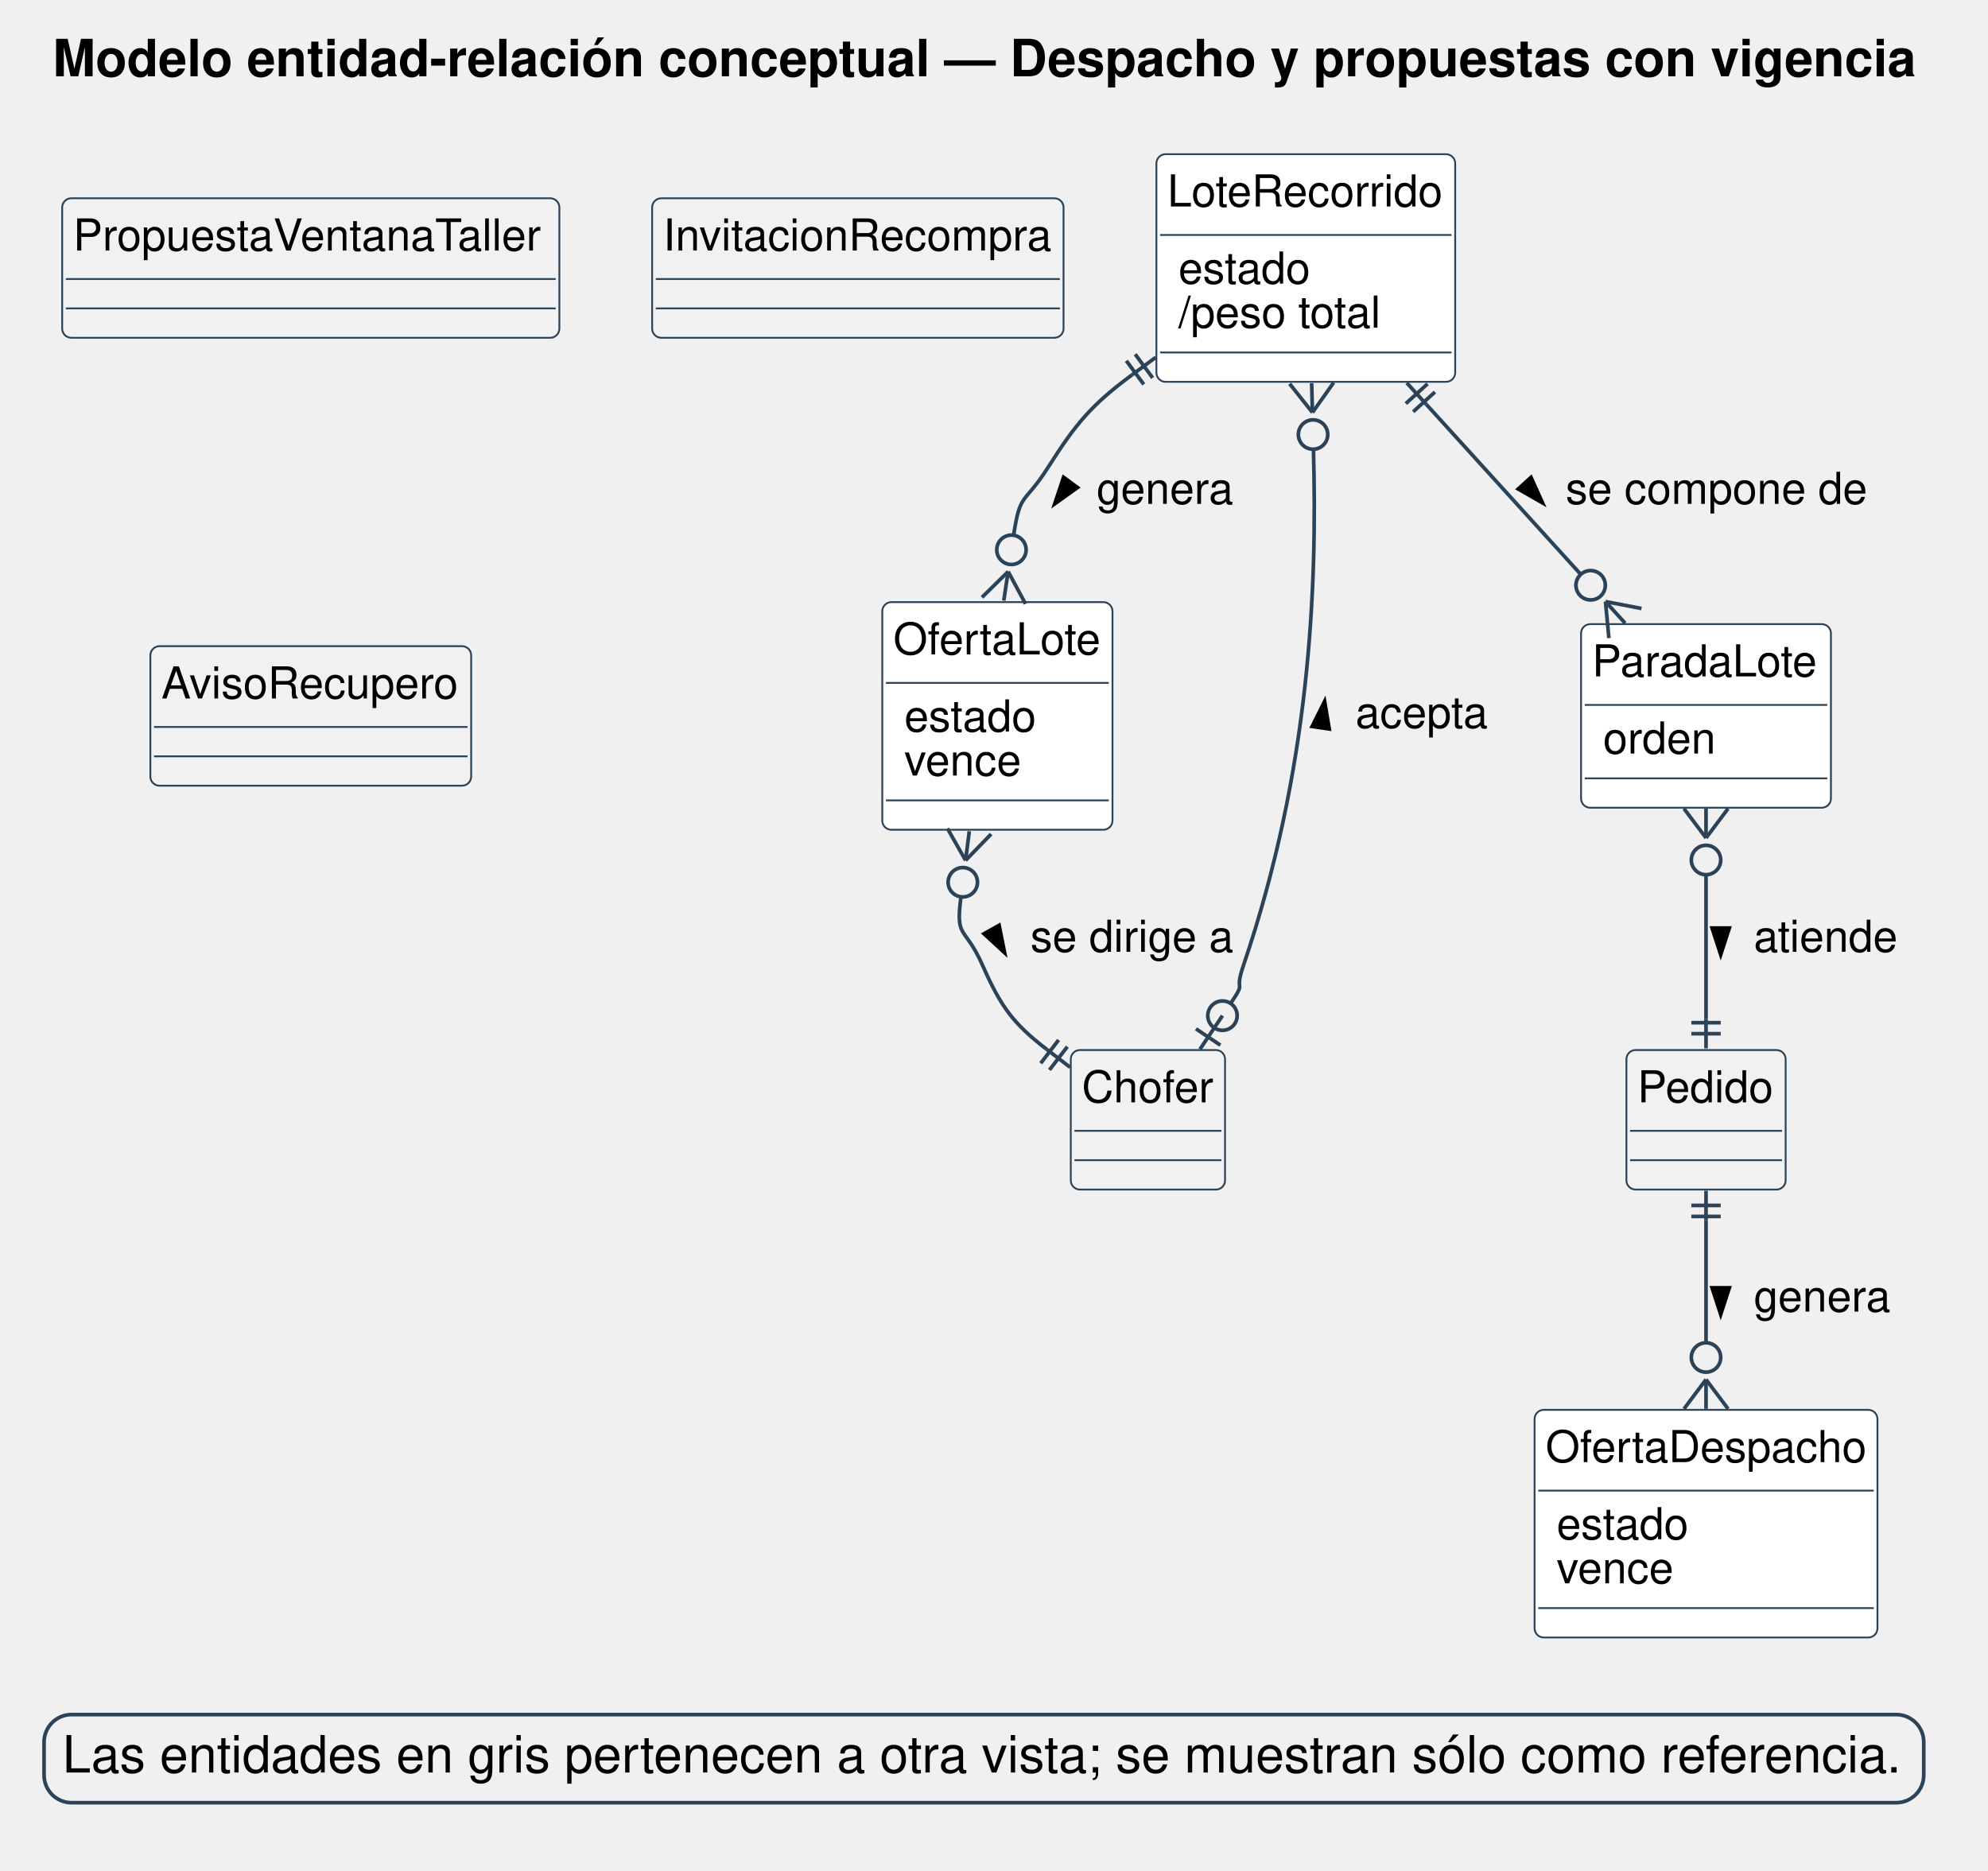
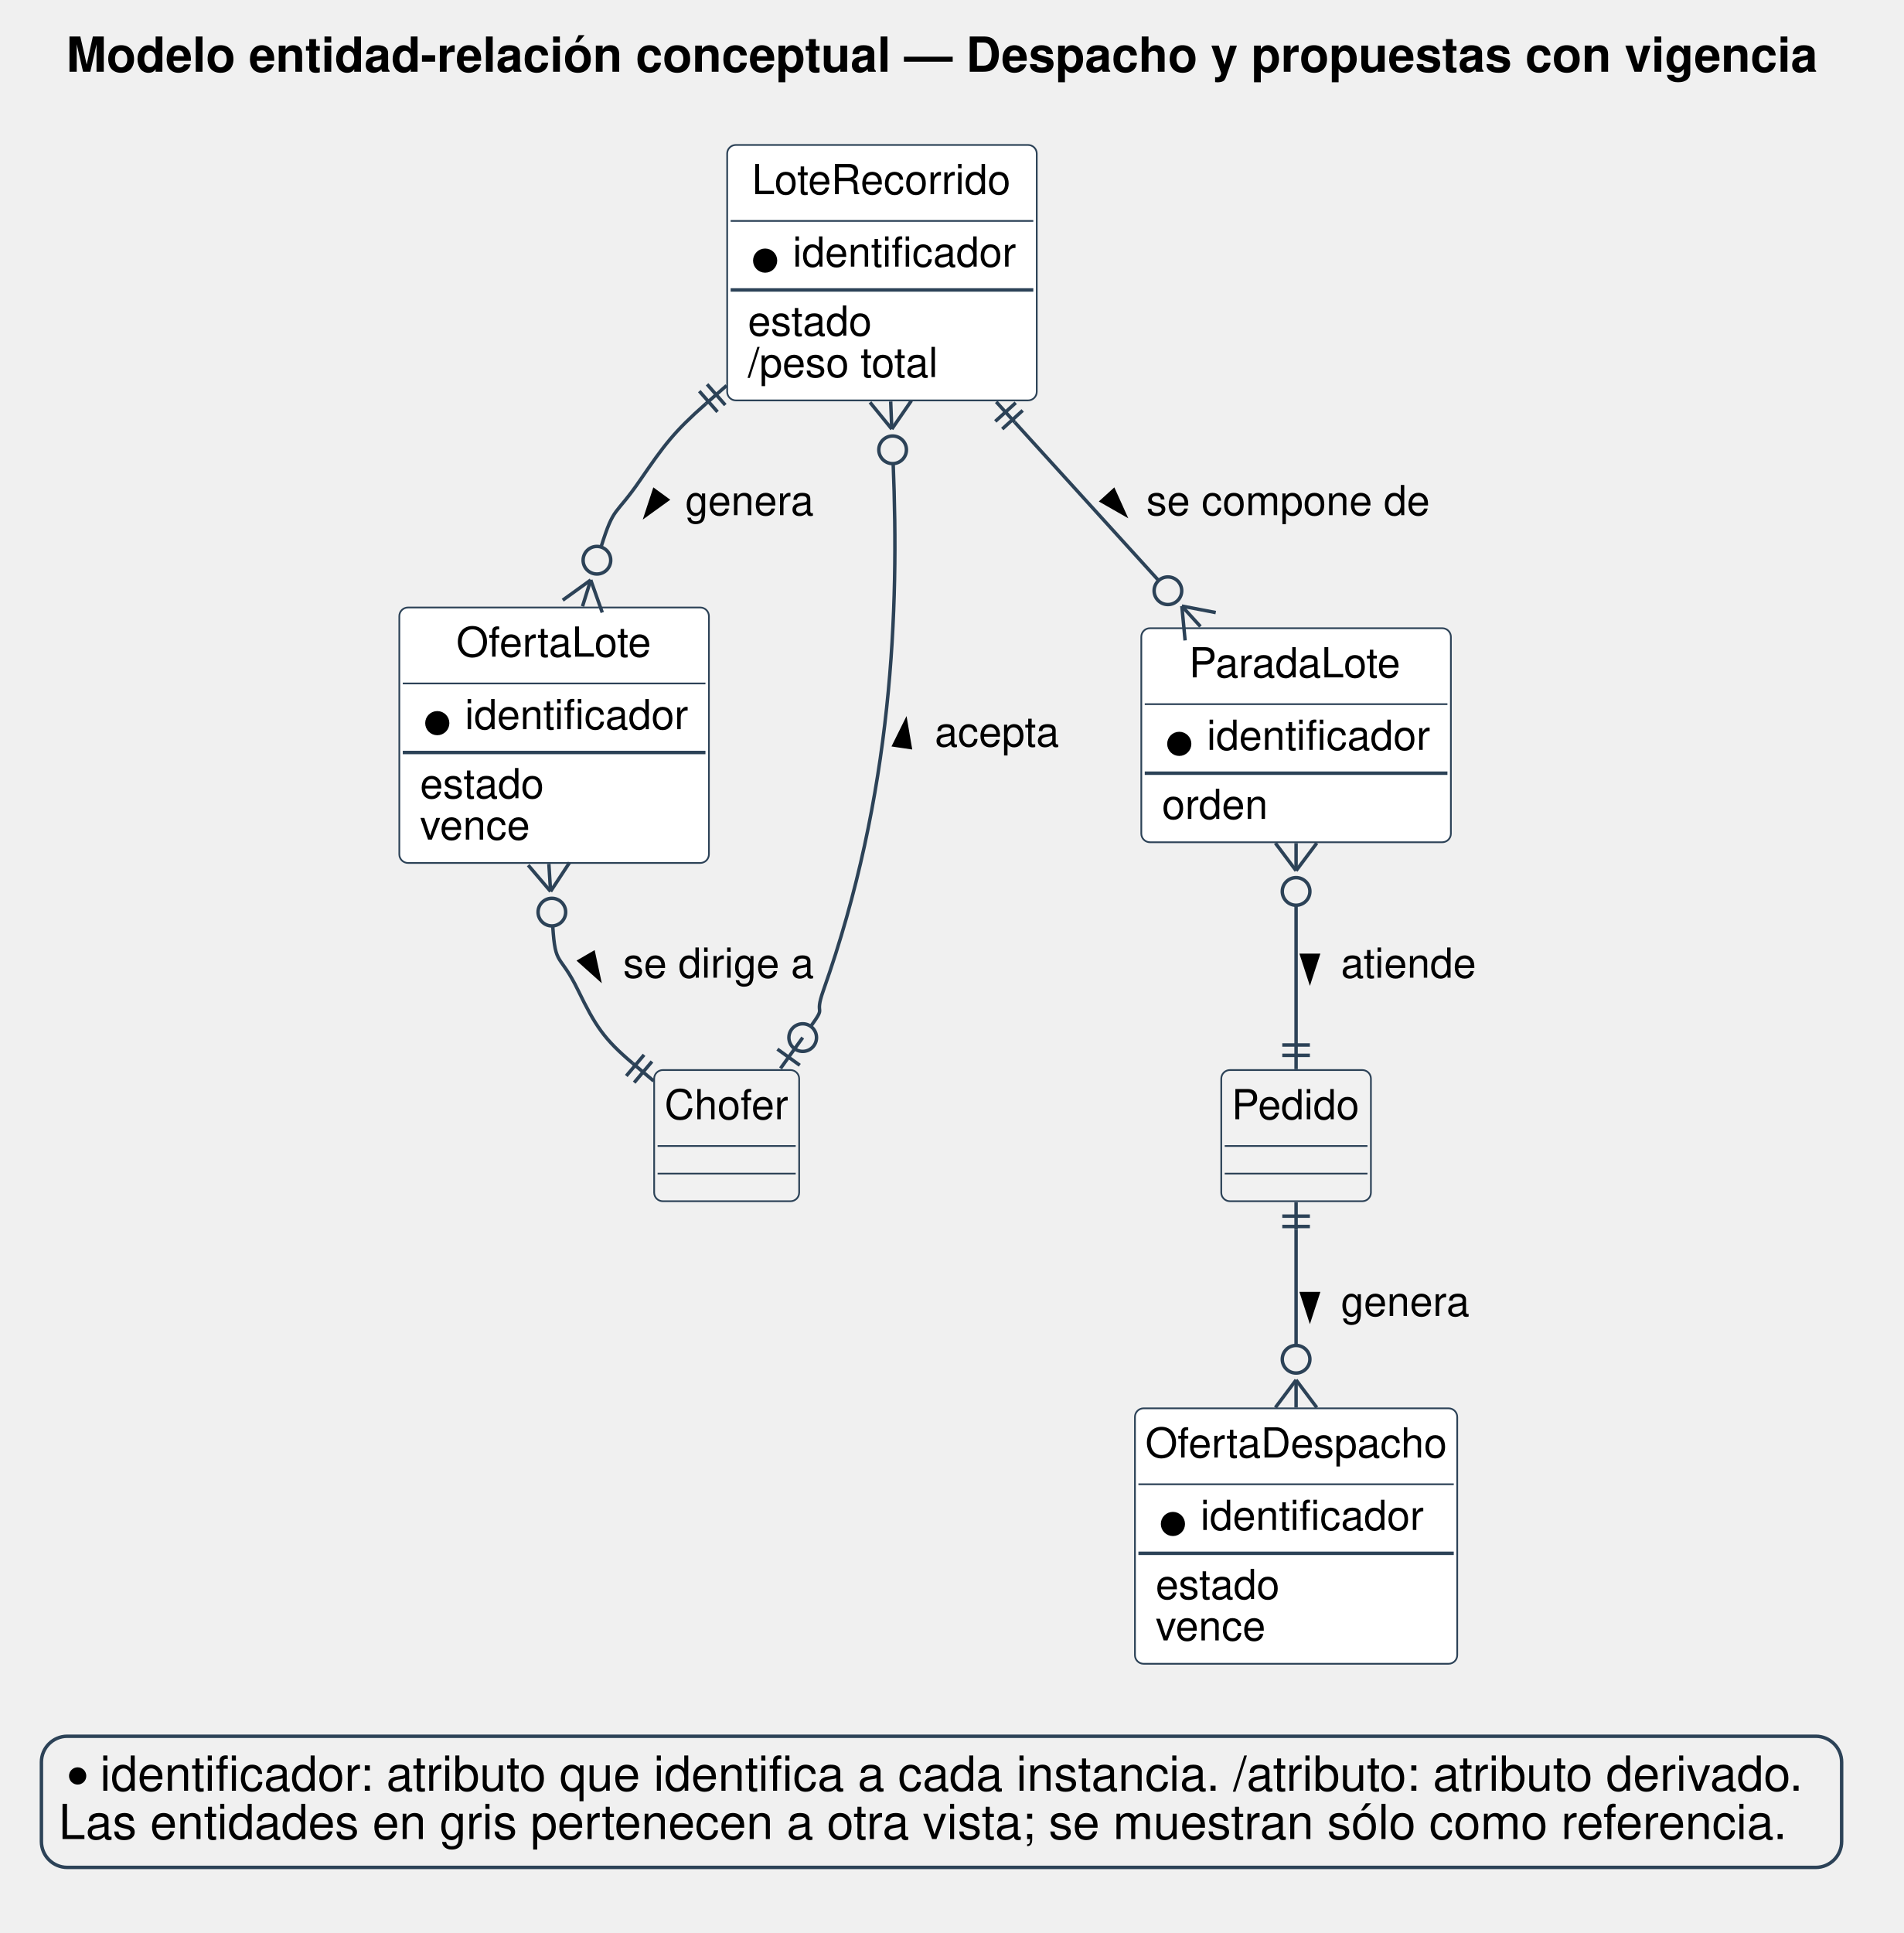
- <svg xmlns="http://www.w3.org/2000/svg" version="1.1" data-diagram-type="CLASS" style="width:846px;height:796px;background:#FFFFFF;" width="846.875px" height="796.875px" viewBox="0 0 846 796" zoomAndPan="magnify" preserveAspectRatio="none" contentStyleType="text/css">
+ <svg xmlns="http://www.w3.org/2000/svg" version="1.1" data-diagram-type="CLASS" style="width:862px;height:875px;background:#FFFFFF;" width="862.5px" height="875px" viewBox="0 0 862 875" zoomAndPan="magnify" preserveAspectRatio="none" contentStyleType="text/css">
  <defs />
  <g font-family="sans-serif" lengthAdjust="spacing">
    <g class="title" data-source-line="1">
-       <text x="22.44" y="32.469" fill="#000" font-size="21.875" textLength="792.531" font-weight="700" font-family="Helvetica">Modelo entidad-relación conceptual — Despacho y propuestas con vigencia</text>
+       <text x="30.015" y="32.469" fill="#000" font-size="21.875" textLength="792.531" font-weight="700" font-family="Helvetica">Modelo entidad-relación conceptual — Despacho y propuestas con vigencia</text>
    </g>
    <g class="entity" data-qualified-name="OfertaDespacho" id="ent0001" data-source-line="30">
-       <rect x="653.049" y="600" width="145.908" height="96.875" fill="#FFF" style="stroke:#2C4257;stroke-width:0.781;" rx="3.906" ry="3.906" />
-       <text x="657.737" y="622.25" fill="#000" font-size="18.75" textLength="136.533" font-family="Helvetica">OfertaDespacho</text>
-       <line x1="654.612" y1="634.375" x2="797.395" y2="634.375" style="stroke:#2C4257;stroke-width:0.781;" />
-       <text x="662.424" y="655.063" fill="#000" font-size="18.75" textLength="56.296" font-family="Helvetica">estado</text>
-       <text x="662.424" y="673.813" fill="#000" font-size="18.75" textLength="50.034" font-family="Helvetica">vence</text>
-       <line x1="654.612" y1="684.375" x2="797.395" y2="684.375" style="stroke:#2C4257;stroke-width:0.781;" />
+       <rect x="513.859" y="637.5" width="145.908" height="115.625" fill="#FFF" style="stroke:#2C4257;stroke-width:0.781;" rx="3.906" ry="3.906" />
+       <text x="518.547" y="659.75" fill="#000" font-size="18.75" textLength="136.533" font-family="Helvetica">OfertaDespacho</text>
+       <line x1="515.422" y1="671.875" x2="658.204" y2="671.875" style="stroke:#2C4257;stroke-width:0.781;" />
+       <g data-visibility-modifier="IE_MANDATORY">
+         <ellipse cx="531.047" cy="689.844" rx="4.688" ry="4.688" fill="#000" style="stroke:#000;stroke-width:1.563;" />
+       </g>
+       <text x="543.547" y="692.563" fill="#000" font-size="18.75" textLength="101.102" font-family="Helvetica">identificador</text>
+       <line x1="515.422" y1="703.125" x2="658.204" y2="703.125" style="stroke:#2C4257;stroke-width:1.563;" />
+       <text x="523.234" y="723.813" fill="#000" font-size="18.75" textLength="56.296" font-family="Helvetica">estado</text>
+       <text x="523.234" y="742.563" fill="#000" font-size="18.75" textLength="50.034" font-family="Helvetica">vence</text>
    </g>
-     <g class="entity" data-qualified-name="OfertaLote" id="ent0002" data-source-line="34">
-       <rect x="375.456" y="256.25" width="97.971" height="96.875" fill="#FFF" style="stroke:#2C4257;stroke-width:0.781;" rx="3.906" ry="3.906" />
-       <text x="380.143" y="278.5" fill="#000" font-size="18.75" textLength="88.596" font-family="Helvetica">OfertaLote</text>
-       <line x1="377.018" y1="290.625" x2="471.864" y2="290.625" style="stroke:#2C4257;stroke-width:0.781;" />
-       <text x="384.831" y="311.313" fill="#000" font-size="18.75" textLength="56.296" font-family="Helvetica">estado</text>
-       <text x="384.831" y="330.063" fill="#000" font-size="18.75" textLength="50.034" font-family="Helvetica">vence</text>
-       <line x1="377.018" y1="340.625" x2="471.864" y2="340.625" style="stroke:#2C4257;stroke-width:0.781;" />
+     <g class="entity" data-qualified-name="OfertaLote" id="ent0002" data-source-line="36">
+       <rect x="180.797" y="275" width="140.164" height="115.625" fill="#FFF" style="stroke:#2C4257;stroke-width:0.781;" rx="3.906" ry="3.906" />
+       <text x="206.581" y="297.25" fill="#000" font-size="18.75" textLength="88.596" font-family="Helvetica">OfertaLote</text>
+       <line x1="182.359" y1="309.375" x2="319.398" y2="309.375" style="stroke:#2C4257;stroke-width:0.781;" />
+       <g data-visibility-modifier="IE_MANDATORY">
+         <ellipse cx="197.984" cy="327.344" rx="4.688" ry="4.688" fill="#000" style="stroke:#000;stroke-width:1.563;" />
+       </g>
+       <text x="210.484" y="330.063" fill="#000" font-size="18.75" textLength="101.102" font-family="Helvetica">identificador</text>
+       <line x1="182.359" y1="340.625" x2="319.398" y2="340.625" style="stroke:#2C4257;stroke-width:1.563;" />
+       <text x="190.172" y="361.313" fill="#000" font-size="18.75" textLength="56.296" font-family="Helvetica">estado</text>
+       <text x="190.172" y="380.063" fill="#000" font-size="18.75" textLength="50.034" font-family="Helvetica">vence</text>
    </g>
-     <g class="entity" data-qualified-name="LoteRecorrido" id="ent0003" data-source-line="38">
-       <rect x="492.112" y="65.625" width="127.148" height="96.875" fill="#FFF" style="stroke:#2C4257;stroke-width:0.781;" rx="3.906" ry="3.906" />
-       <text x="496.799" y="87.875" fill="#000" font-size="18.75" textLength="117.773" font-family="Helvetica">LoteRecorrido</text>
-       <line x1="493.674" y1="100" x2="617.698" y2="100" style="stroke:#2C4257;stroke-width:0.781;" />
-       <text x="501.487" y="120.688" fill="#000" font-size="18.75" textLength="56.296" font-family="Helvetica">estado</text>
-       <text x="501.487" y="139.438" fill="#000" font-size="18.75" textLength="86.517" font-family="Helvetica">/peso total</text>
-       <line x1="493.674" y1="150" x2="617.698" y2="150" style="stroke:#2C4257;stroke-width:0.781;" />
+     <g class="entity" data-qualified-name="LoteRecorrido" id="ent0003" data-source-line="42">
+       <rect x="329.234" y="65.625" width="140.164" height="115.625" fill="#FFF" style="stroke:#2C4257;stroke-width:0.781;" rx="3.906" ry="3.906" />
+       <text x="340.429" y="87.875" fill="#000" font-size="18.75" textLength="117.773" font-family="Helvetica">LoteRecorrido</text>
+       <line x1="330.797" y1="100" x2="467.836" y2="100" style="stroke:#2C4257;stroke-width:0.781;" />
+       <g data-visibility-modifier="IE_MANDATORY">
+         <ellipse cx="346.422" cy="117.969" rx="4.688" ry="4.688" fill="#000" style="stroke:#000;stroke-width:1.563;" />
+       </g>
+       <text x="358.922" y="120.688" fill="#000" font-size="18.75" textLength="101.102" font-family="Helvetica">identificador</text>
+       <line x1="330.797" y1="131.25" x2="467.836" y2="131.25" style="stroke:#2C4257;stroke-width:1.563;" />
+       <text x="338.609" y="151.938" fill="#000" font-size="18.75" textLength="56.296" font-family="Helvetica">estado</text>
+       <text x="338.609" y="170.688" fill="#000" font-size="18.75" textLength="86.517" font-family="Helvetica">/peso total</text>
    </g>
-     <g class="entity" data-qualified-name="ParadaLote" id="ent0004" data-source-line="42">
-       <rect x="672.831" y="265.625" width="106.329" height="78.125" fill="#FFF" style="stroke:#2C4257;stroke-width:0.781;" rx="3.906" ry="3.906" />
-       <text x="677.518" y="287.875" fill="#000" font-size="18.75" textLength="96.954" font-family="Helvetica">ParadaLote</text>
-       <line x1="674.393" y1="300" x2="777.598" y2="300" style="stroke:#2C4257;stroke-width:0.781;" />
-       <text x="682.206" y="320.688" fill="#000" font-size="18.75" textLength="47.955" font-family="Helvetica">orden</text>
-       <line x1="674.393" y1="331.25" x2="777.598" y2="331.25" style="stroke:#2C4257;stroke-width:0.781;" />
+     <g class="entity" data-qualified-name="ParadaLote" id="ent0004" data-source-line="48">
+       <rect x="516.734" y="284.375" width="140.164" height="96.875" fill="#FFF" style="stroke:#2C4257;stroke-width:0.781;" rx="3.906" ry="3.906" />
+       <text x="538.339" y="306.625" fill="#000" font-size="18.75" textLength="96.954" font-family="Helvetica">ParadaLote</text>
+       <line x1="518.297" y1="318.75" x2="655.336" y2="318.75" style="stroke:#2C4257;stroke-width:0.781;" />
+       <g data-visibility-modifier="IE_MANDATORY">
+         <ellipse cx="533.922" cy="336.719" rx="4.688" ry="4.688" fill="#000" style="stroke:#000;stroke-width:1.563;" />
+       </g>
+       <text x="546.422" y="339.438" fill="#000" font-size="18.75" textLength="101.102" font-family="Helvetica">identificador</text>
+       <line x1="518.297" y1="350" x2="655.336" y2="350" style="stroke:#2C4257;stroke-width:1.563;" />
+       <text x="526.109" y="370.688" fill="#000" font-size="18.75" textLength="47.955" font-family="Helvetica">orden</text>
    </g>
-     <g class="entity" data-qualified-name="PropuestaVentanaTaller" id="ent0005" data-source-line="45">
-       <rect x="26.456" y="84.375" width="211.588" height="59.375" fill="#F1F1F1" style="stroke:#2C4257;stroke-width:0.781;" rx="3.906" ry="3.906" />
-       <text x="31.143" y="106.625" fill="#000" font-size="18.75" textLength="202.213" font-family="Helvetica">PropuestaVentanaTaller</text>
-       <line x1="28.018" y1="118.75" x2="236.481" y2="118.75" style="stroke:#2C4257;stroke-width:0.781;" />
-       <line x1="28.018" y1="131.25" x2="236.481" y2="131.25" style="stroke:#2C4257;stroke-width:0.781;" />
+     <g class="entity" data-qualified-name="Pedido" id="ent0005" data-source-line="53">
+       <rect x="552.937" y="484.375" width="67.758" height="59.375" fill="#F1F1F1" style="stroke:#2C4257;stroke-width:0.781;" rx="3.906" ry="3.906" />
+       <text x="557.625" y="506.625" fill="#000" font-size="18.75" textLength="58.383" font-family="Helvetica">Pedido</text>
+       <line x1="554.5" y1="518.75" x2="619.133" y2="518.75" style="stroke:#2C4257;stroke-width:0.781;" />
+       <line x1="554.5" y1="531.25" x2="619.133" y2="531.25" style="stroke:#2C4257;stroke-width:0.781;" />
    </g>
-     <g class="entity" data-qualified-name="InvitacionRecompra" id="ent0006" data-source-line="47">
-       <rect x="277.518" y="84.375" width="175.076" height="59.375" fill="#F1F1F1" style="stroke:#2C4257;stroke-width:0.781;" rx="3.906" ry="3.906" />
-       <text x="282.206" y="106.625" fill="#000" font-size="18.75" textLength="165.701" font-family="Helvetica">InvitacionRecompra</text>
-       <line x1="279.081" y1="118.75" x2="451.032" y2="118.75" style="stroke:#2C4257;stroke-width:0.781;" />
-       <line x1="279.081" y1="131.25" x2="451.032" y2="131.25" style="stroke:#2C4257;stroke-width:0.781;" />
+     <g class="entity" data-qualified-name="Chofer" id="ent0006" data-source-line="55">
+       <rect x="296.172" y="484.375" width="65.652" height="59.375" fill="#F1F1F1" style="stroke:#2C4257;stroke-width:0.781;" rx="3.906" ry="3.906" />
+       <text x="300.859" y="506.625" fill="#000" font-size="18.75" textLength="56.277" font-family="Helvetica">Chofer</text>
+       <line x1="297.734" y1="518.75" x2="360.261" y2="518.75" style="stroke:#2C4257;stroke-width:0.781;" />
+       <line x1="297.734" y1="531.25" x2="360.261" y2="531.25" style="stroke:#2C4257;stroke-width:0.781;" />
    </g>
-     <g class="entity" data-qualified-name="AvisoRecupero" id="ent0007" data-source-line="49">
-       <rect x="63.987" y="275" width="136.523" height="59.375" fill="#F1F1F1" style="stroke:#2C4257;stroke-width:0.781;" rx="3.906" ry="3.906" />
-       <text x="68.674" y="297.25" fill="#000" font-size="18.75" textLength="127.148" font-family="Helvetica">AvisoRecupero</text>
-       <line x1="65.549" y1="309.375" x2="198.948" y2="309.375" style="stroke:#2C4257;stroke-width:0.781;" />
-       <line x1="65.549" y1="321.875" x2="198.948" y2="321.875" style="stroke:#2C4257;stroke-width:0.781;" />
+     <g class="link" data-entity-1="ent0006" data-entity-2="ent0003" id="lnk7" data-source-line="58" data-link-type="crowfoot">
+       <path d="M367.086,464.605 C374.601,454.168 368.343,460.875 372.75,448.438 C404.375,359.219 407.051,275.915 404.395,209.852" style="stroke:#2C4257;stroke-width:1.563;" fill="none" id="Chofer-LoteRecorrido" codeLine="58" />
+       <line x1="363.434" y1="469.677" x2="353.39" y2="483.625" style="stroke:#2C4257;stroke-width:1.563;" />
+       <ellipse cx="363.434" cy="469.677" rx="6.25" ry="6.25" fill="none" style="stroke:#2C4257;stroke-width:1.563;" />
+       <line x1="362.114" y1="482.205" x2="351.97" y2="474.901" style="stroke:#2C4257;stroke-width:1.563;" />
+       <line x1="403.767" y1="194.24" x2="393.898" y2="182.127" style="stroke:#2C4257;stroke-width:1.563;" />
+       <line x1="403.767" y1="194.24" x2="412.633" y2="181.373" style="stroke:#2C4257;stroke-width:1.563;" />
+       <line x1="403.767" y1="194.24" x2="403.265" y2="181.75" style="stroke:#2C4257;stroke-width:1.563;" />
+       <ellipse cx="404.144" cy="203.607" rx="6.25" ry="6.25" fill="none" style="stroke:#2C4257;stroke-width:1.563;" />
+       <polygon points="410.077,326.628,404.804,337.283,412.074,338.348,410.077,326.628" fill="#000" style="stroke:#000;stroke-width:1.563;stroke-linejoin:miter;stroke-miterlimit:10;" />
+       <text x="423.234" y="337.875" fill="#000" font-size="18.75" textLength="56.296" font-family="Helvetica">acepta</text>
    </g>
-     <g class="entity" data-qualified-name="Pedido" id="ent0008" data-source-line="51">
-       <rect x="692.128" y="446.875" width="67.758" height="59.375" fill="#F1F1F1" style="stroke:#2C4257;stroke-width:0.781;" rx="3.906" ry="3.906" />
-       <text x="696.815" y="469.125" fill="#000" font-size="18.75" textLength="58.383" font-family="Helvetica">Pedido</text>
-       <line x1="693.69" y1="481.25" x2="758.323" y2="481.25" style="stroke:#2C4257;stroke-width:0.781;" />
-       <line x1="693.69" y1="493.75" x2="758.323" y2="493.75" style="stroke:#2C4257;stroke-width:0.781;" />
+     <g class="link" data-entity-1="ent0005" data-entity-2="ent0001" id="lnk8" data-source-line="59" data-link-type="crowfoot">
+       <path d="M586.812,556.75 C586.812,581.719 586.812,578.094 586.812,609.031" style="stroke:#2C4257;stroke-width:1.563;" fill="none" id="Pedido-OfertaDespacho" codeLine="59" />
+       <line x1="580.562" y1="550.5" x2="593.062" y2="550.5" style="stroke:#2C4257;stroke-width:1.563;" />
+       <line x1="580.562" y1="555.188" x2="593.062" y2="555.188" style="stroke:#2C4257;stroke-width:1.563;" />
+       <line x1="586.812" y1="556.75" x2="586.812" y2="544.25" style="stroke:#2C4257;stroke-width:1.563;" />
+       <line x1="586.812" y1="624.656" x2="596.187" y2="637.156" style="stroke:#2C4257;stroke-width:1.563;" />
+       <line x1="586.812" y1="624.656" x2="577.437" y2="637.156" style="stroke:#2C4257;stroke-width:1.563;" />
+       <line x1="586.812" y1="624.656" x2="586.812" y2="637.156" style="stroke:#2C4257;stroke-width:1.563;" />
+       <ellipse cx="586.812" cy="615.281" rx="6.25" ry="6.25" fill="none" style="stroke:#2C4257;stroke-width:1.563;" />
+       <polygon points="593.062,596.875,596.736,585.569,589.388,585.569,593.062,596.875" fill="#000" style="stroke:#000;stroke-width:1.563;stroke-linejoin:miter;stroke-miterlimit:10;" />
+       <text x="607.125" y="595.688" fill="#000" font-size="18.75" textLength="58.383" font-family="Helvetica">genera</text>
    </g>
-     <g class="entity" data-qualified-name="Chofer" id="ent0009" data-source-line="53">
-       <rect x="455.674" y="446.875" width="65.652" height="59.375" fill="#F1F1F1" style="stroke:#2C4257;stroke-width:0.781;" rx="3.906" ry="3.906" />
-       <text x="460.362" y="469.125" fill="#000" font-size="18.75" textLength="56.277" font-family="Helvetica">Chofer</text>
-       <line x1="457.237" y1="481.25" x2="519.764" y2="481.25" style="stroke:#2C4257;stroke-width:0.781;" />
-       <line x1="457.237" y1="493.75" x2="519.764" y2="493.75" style="stroke:#2C4257;stroke-width:0.781;" />
+     <g class="link" data-entity-1="ent0003" data-entity-2="ent0002" id="lnk9" data-source-line="60" data-link-type="crowfoot">
+       <path d="M319.561,182.78 C305.186,195.405 300.609,201.609 289.937,217.188 C278.234,234.281 278.139,228.374 272.123,247.624" style="stroke:#2C4257;stroke-width:1.563;" fill="none" id="LoteRecorrido-OfertaLote" codeLine="60" />
+       <line x1="320.132" y1="173.96" x2="328.381" y2="183.352" style="stroke:#2C4257;stroke-width:1.563;" />
+       <line x1="316.61" y1="177.053" x2="324.859" y2="186.445" style="stroke:#2C4257;stroke-width:1.563;" />
+       <line x1="319.561" y1="182.78" x2="328.953" y2="174.531" style="stroke:#2C4257;stroke-width:1.563;" />
+       <line x1="267.462" y1="262.538" x2="272.682" y2="277.265" style="stroke:#2C4257;stroke-width:1.563;" />
+       <line x1="267.462" y1="262.538" x2="254.786" y2="271.672" style="stroke:#2C4257;stroke-width:1.563;" />
+       <line x1="267.462" y1="262.538" x2="263.734" y2="274.469" style="stroke:#2C4257;stroke-width:1.563;" />
+       <ellipse cx="270.259" cy="253.59" rx="6.25" ry="6.25" fill="none" style="stroke:#2C4257;stroke-width:1.563;" />
+       <polygon points="292.497,233.169,302.138,226.213,296.208,221.875,292.497,233.169" fill="#000" style="stroke:#000;stroke-width:1.563;stroke-linejoin:miter;stroke-miterlimit:10;" />
+       <text x="310.25" y="233.188" fill="#000" font-size="18.75" textLength="58.383" font-family="Helvetica">genera</text>
    </g>
-     <g class="link" data-entity-1="ent0009" data-entity-2="ent0003" id="lnk10" data-source-line="56" data-link-type="crowfoot">
-       <path d="M523.706,427.045 C530.815,416.436 524.893,423.406 529.128,410.938 C557.596,327.109 560.567,250.724 558.942,191.177" style="stroke:#2C4257;stroke-width:1.563;" fill="none" id="Chofer-LoteRecorrido" codeLine="56" />
-       <line x1="520.227" y1="432.237" x2="510.659" y2="446.516" style="stroke:#2C4257;stroke-width:1.563;" />
-       <ellipse cx="520.227" cy="432.237" rx="6.25" ry="6.25" fill="none" style="stroke:#2C4257;stroke-width:1.563;" />
-       <line x1="519.33" y1="444.803" x2="508.946" y2="437.844" style="stroke:#2C4257;stroke-width:1.563;" />
-       <line x1="558.515" y1="175.558" x2="548.803" y2="163.318" style="stroke:#2C4257;stroke-width:1.563;" />
-       <line x1="558.515" y1="175.558" x2="567.546" y2="162.807" style="stroke:#2C4257;stroke-width:1.563;" />
-       <line x1="558.515" y1="175.558" x2="558.174" y2="163.063" style="stroke:#2C4257;stroke-width:1.563;" />
-       <ellipse cx="558.771" cy="184.929" rx="6.25" ry="6.25" fill="none" style="stroke:#2C4257;stroke-width:1.563;" />
-       <polygon points="563.692,298.506,558.388,309.146,565.654,310.231,563.692,298.506" fill="#000" style="stroke:#000;stroke-width:1.563;stroke-linejoin:miter;stroke-miterlimit:10;" />
-       <text x="576.831" y="309.75" fill="#000" font-size="18.75" textLength="56.296" font-family="Helvetica">acepta</text>
+     <g class="link" data-entity-1="ent0002" data-entity-2="ent0006" id="lnk10" data-source-line="61" data-link-type="crowfoot">
+       <path d="M250.251,419.117 C251.439,438.149 253.297,430.906 261.812,448.438 C269.562,464.375 273.507,470.394 286.382,481.253" style="stroke:#2C4257;stroke-width:1.563;" fill="none" id="OfertaLote-Chofer" codeLine="61" />
+       <line x1="249.278" y1="403.523" x2="239.143" y2="391.631" style="stroke:#2C4257;stroke-width:1.563;" />
+       <line x1="249.278" y1="403.523" x2="257.856" y2="390.463" style="stroke:#2C4257;stroke-width:1.563;" />
+       <line x1="249.278" y1="403.523" x2="248.5" y2="391.047" style="stroke:#2C4257;stroke-width:1.563;" />
+       <ellipse cx="249.862" cy="412.879" rx="6.25" ry="6.25" fill="none" style="stroke:#2C4257;stroke-width:1.563;" />
+       <line x1="295.189" y1="480.505" x2="287.13" y2="490.06" style="stroke:#2C4257;stroke-width:1.563;" />
+       <line x1="291.606" y1="477.483" x2="283.547" y2="487.038" style="stroke:#2C4257;stroke-width:1.563;" />
+       <line x1="286.382" y1="481.253" x2="295.937" y2="489.312" style="stroke:#2C4257;stroke-width:1.563;" />
+       <polygon points="271.204,442.903,268.696,431.282,262.345,434.976,271.204,442.903" fill="#000" style="stroke:#000;stroke-width:1.563;stroke-linejoin:miter;stroke-miterlimit:10;" />
+       <text x="282.125" y="442.563" fill="#000" font-size="18.75" textLength="86.508" font-family="Helvetica">se dirige a</text>
    </g>
-     <g class="link" data-entity-1="ent0008" data-entity-2="ent0001" id="lnk11" data-source-line="57" data-link-type="crowfoot">
-       <path d="M726.003,519.25 C726.003,544.641 726.003,541.594 726.003,571.453" style="stroke:#2C4257;stroke-width:1.563;" fill="none" id="Pedido-OfertaDespacho" codeLine="57" />
-       <line x1="719.753" y1="513" x2="732.253" y2="513" style="stroke:#2C4257;stroke-width:1.563;" />
-       <line x1="719.753" y1="517.688" x2="732.253" y2="517.688" style="stroke:#2C4257;stroke-width:1.563;" />
-       <line x1="726.003" y1="519.25" x2="726.003" y2="506.75" style="stroke:#2C4257;stroke-width:1.563;" />
-       <line x1="726.003" y1="587.078" x2="735.378" y2="599.578" style="stroke:#2C4257;stroke-width:1.563;" />
-       <line x1="726.003" y1="587.078" x2="716.628" y2="599.578" style="stroke:#2C4257;stroke-width:1.563;" />
-       <line x1="726.003" y1="587.078" x2="726.003" y2="599.578" style="stroke:#2C4257;stroke-width:1.563;" />
-       <ellipse cx="726.003" cy="577.703" rx="6.25" ry="6.25" fill="none" style="stroke:#2C4257;stroke-width:1.563;" />
-       <polygon points="732.253,559.375,735.926,548.069,728.579,548.069,732.253,559.375" fill="#000" style="stroke:#000;stroke-width:1.563;stroke-linejoin:miter;stroke-miterlimit:10;" />
-       <text x="746.315" y="558.188" fill="#000" font-size="18.75" textLength="58.383" font-family="Helvetica">genera</text>
+     <g class="link" data-entity-1="ent0003" data-entity-2="ent0004" id="lnk11" data-source-line="62" data-link-type="crowfoot">
+       <path d="M459.455,191.156 C488.502,223.109 497.016,232.472 524.579,262.785" style="stroke:#2C4257;stroke-width:1.563;" fill="none" id="LoteRecorrido-ParadaLote" codeLine="62" />
+       <line x1="450.626" y1="190.735" x2="459.875" y2="182.327" style="stroke:#2C4257;stroke-width:1.563;" />
+       <line x1="453.779" y1="194.204" x2="463.028" y2="185.795" style="stroke:#2C4257;stroke-width:1.563;" />
+       <line x1="459.455" y1="191.156" x2="451.047" y2="181.906" style="stroke:#2C4257;stroke-width:1.563;" />
+       <line x1="535.09" y1="274.345" x2="550.436" y2="277.287" style="stroke:#2C4257;stroke-width:1.563;" />
+       <line x1="535.09" y1="274.345" x2="536.563" y2="289.901" style="stroke:#2C4257;stroke-width:1.563;" />
+       <line x1="535.09" y1="274.345" x2="543.5" y2="283.594" style="stroke:#2C4257;stroke-width:1.563;" />
+       <ellipse cx="528.783" cy="267.409" rx="6.25" ry="6.25" fill="none" style="stroke:#2C4257;stroke-width:1.563;" />
+       <polygon points="509.142,232.749,504.254,221.912,498.818,226.855,509.142,232.749" fill="#000" style="stroke:#000;stroke-width:1.563;stroke-linejoin:miter;stroke-miterlimit:10;" />
+       <text x="519" y="233.188" fill="#000" font-size="18.75" textLength="128.21" font-family="Helvetica">se compone de</text>
    </g>
-     <g class="link" data-entity-1="ent0003" data-entity-2="ent0002" id="lnk12" data-source-line="58" data-link-type="crowfoot">
-       <path d="M481.774,159.502 C464.649,172.142 457.784,180.328 446.315,198.438 C435.581,215.375 434.214,208.846 431.354,227.799" style="stroke:#2C4257;stroke-width:1.563;" fill="none" id="LoteRecorrido-OfertaLote" codeLine="58" />
-       <line x1="483.09" y1="150.761" x2="490.514" y2="160.818" style="stroke:#2C4257;stroke-width:1.563;" />
-       <line x1="479.319" y1="153.545" x2="486.743" y2="163.602" style="stroke:#2C4257;stroke-width:1.563;" />
-       <line x1="481.774" y1="159.502" x2="491.831" y2="152.078" style="stroke:#2C4257;stroke-width:1.563;" />
-       <line x1="429.024" y1="243.249" x2="436.429" y2="257.008" style="stroke:#2C4257;stroke-width:1.563;" />
-       <line x1="429.024" y1="243.249" x2="417.889" y2="254.211" style="stroke:#2C4257;stroke-width:1.563;" />
-       <line x1="429.024" y1="243.249" x2="427.159" y2="255.609" style="stroke:#2C4257;stroke-width:1.563;" />
-       <ellipse cx="430.422" cy="233.979" rx="6.25" ry="6.25" fill="none" style="stroke:#2C4257;stroke-width:1.563;" />
-       <polygon points="448.853,214.403,458.524,207.489,452.613,203.125,448.853,214.403" fill="#000" style="stroke:#000;stroke-width:1.563;stroke-linejoin:miter;stroke-miterlimit:10;" />
-       <text x="466.628" y="214.438" fill="#000" font-size="18.75" textLength="58.383" font-family="Helvetica">genera</text>
+     <g class="link" data-entity-1="ent0004" data-entity-2="ent0005" id="lnk12" data-source-line="63" data-link-type="crowfoot">
+       <path d="M586.812,409.766 C586.812,442.328 586.812,443.922 586.812,471.469" style="stroke:#2C4257;stroke-width:1.563;" fill="none" id="ParadaLote-Pedido" codeLine="63" />
+       <line x1="586.812" y1="394.141" x2="577.437" y2="381.641" style="stroke:#2C4257;stroke-width:1.563;" />
+       <line x1="586.812" y1="394.141" x2="596.187" y2="381.641" style="stroke:#2C4257;stroke-width:1.563;" />
+       <line x1="586.812" y1="394.141" x2="586.812" y2="381.641" style="stroke:#2C4257;stroke-width:1.563;" />
+       <ellipse cx="586.812" cy="403.516" rx="6.25" ry="6.25" fill="none" style="stroke:#2C4257;stroke-width:1.563;" />
+       <line x1="593.062" y1="477.719" x2="580.562" y2="477.719" style="stroke:#2C4257;stroke-width:1.563;" />
+       <line x1="593.062" y1="473.031" x2="580.562" y2="473.031" style="stroke:#2C4257;stroke-width:1.563;" />
+       <line x1="586.812" y1="471.469" x2="586.812" y2="483.969" style="stroke:#2C4257;stroke-width:1.563;" />
+       <polygon points="593.062,443.75,596.736,432.444,589.388,432.444,593.062,443.75" fill="#000" style="stroke:#000;stroke-width:1.563;stroke-linejoin:miter;stroke-miterlimit:10;" />
+       <text x="607.125" y="442.563" fill="#000" font-size="18.75" textLength="61.514" font-family="Helvetica">atiende</text>
    </g>
-     <g class="link" data-entity-1="ent0002" data-entity-2="ent0009" id="lnk13" data-source-line="59" data-link-type="crowfoot">
-       <path d="M408.935,381.665 C406.575,400.197 410.393,393.281 418.19,410.938 C425.924,428.453 431.182,435.638 445.447,446.591" style="stroke:#2C4257;stroke-width:1.563;" fill="none" id="OfertaLote-Chofer" codeLine="59" />
-       <line x1="410.908" y1="366.166" x2="403.187" y2="352.582" style="stroke:#2C4257;stroke-width:1.563;" />
-       <line x1="410.908" y1="366.166" x2="421.787" y2="354.95" style="stroke:#2C4257;stroke-width:1.563;" />
-       <line x1="410.908" y1="366.166" x2="412.487" y2="353.766" style="stroke:#2C4257;stroke-width:1.563;" />
-       <ellipse cx="409.724" cy="375.465" rx="6.25" ry="6.25" fill="none" style="stroke:#2C4257;stroke-width:1.563;" />
-       <line x1="454.211" y1="445.44" x2="446.598" y2="455.354" style="stroke:#2C4257;stroke-width:1.563;" />
-       <line x1="450.493" y1="442.585" x2="442.88" y2="452.5" style="stroke:#2C4257;stroke-width:1.563;" />
-       <line x1="445.447" y1="446.591" x2="455.362" y2="454.203" style="stroke:#2C4257;stroke-width:1.563;" />
-       <polygon points="427.504,405.448,425.164,393.792,418.759,397.394,427.504,405.448" fill="#000" style="stroke:#000;stroke-width:1.563;stroke-linejoin:miter;stroke-miterlimit:10;" />
-       <text x="438.503" y="405.063" fill="#000" font-size="18.75" textLength="86.508" font-family="Helvetica">se dirige a</text>
-     </g>
-     <g class="link" data-entity-1="ent0003" data-entity-2="ent0004" id="lnk14" data-source-line="60" data-link-type="crowfoot">
-       <path d="M607.063,172.19 C635.844,203.878 645.904,214.947 672.701,244.447" style="stroke:#2C4257;stroke-width:1.563;" fill="none" id="LoteRecorrido-ParadaLote" codeLine="60" />
-       <line x1="598.234" y1="171.766" x2="607.487" y2="163.362" style="stroke:#2C4257;stroke-width:1.563;" />
-       <line x1="601.386" y1="175.236" x2="610.639" y2="166.832" style="stroke:#2C4257;stroke-width:1.563;" />
-       <line x1="607.063" y1="172.19" x2="598.659" y2="162.937" style="stroke:#2C4257;stroke-width:1.563;" />
-       <line x1="683.207" y1="256.013" x2="698.551" y2="258.962" style="stroke:#2C4257;stroke-width:1.563;" />
-       <line x1="683.207" y1="256.013" x2="684.672" y2="271.569" style="stroke:#2C4257;stroke-width:1.563;" />
-       <line x1="683.207" y1="256.013" x2="691.612" y2="265.266" style="stroke:#2C4257;stroke-width:1.563;" />
-       <ellipse cx="676.904" cy="249.074" rx="6.25" ry="6.25" fill="none" style="stroke:#2C4257;stroke-width:1.563;" />
-       <polygon points="656.408,214.001,651.525,203.162,646.087,208.102,656.408,214.001" fill="#000" style="stroke:#000;stroke-width:1.563;stroke-linejoin:miter;stroke-miterlimit:10;" />
-       <text x="666.268" y="214.438" fill="#000" font-size="18.75" textLength="128.21" font-family="Helvetica">se compone de</text>
-     </g>
-     <g class="link" data-entity-1="ent0004" data-entity-2="ent0008" id="lnk15" data-source-line="61" data-link-type="crowfoot">
-       <path d="M726.003,372.25 C726.003,403.141 726.003,405.531 726.003,433.672" style="stroke:#2C4257;stroke-width:1.563;" fill="none" id="ParadaLote-Pedido" codeLine="61" />
-       <line x1="726.003" y1="356.625" x2="716.628" y2="344.125" style="stroke:#2C4257;stroke-width:1.563;" />
-       <line x1="726.003" y1="356.625" x2="735.378" y2="344.125" style="stroke:#2C4257;stroke-width:1.563;" />
-       <line x1="726.003" y1="356.625" x2="726.003" y2="344.125" style="stroke:#2C4257;stroke-width:1.563;" />
-       <ellipse cx="726.003" cy="366" rx="6.25" ry="6.25" fill="none" style="stroke:#2C4257;stroke-width:1.563;" />
-       <line x1="732.253" y1="439.922" x2="719.753" y2="439.922" style="stroke:#2C4257;stroke-width:1.563;" />
-       <line x1="732.253" y1="435.234" x2="719.753" y2="435.234" style="stroke:#2C4257;stroke-width:1.563;" />
-       <line x1="726.003" y1="433.672" x2="726.003" y2="446.172" style="stroke:#2C4257;stroke-width:1.563;" />
-       <polygon points="732.253,406.25,735.926,394.944,728.579,394.944,732.253,406.25" fill="#000" style="stroke:#000;stroke-width:1.563;stroke-linejoin:miter;stroke-miterlimit:10;" />
-       <text x="746.315" y="405.063" fill="#000" font-size="18.75" textLength="61.514" font-family="Helvetica">atiende</text>
-     </g>
-     <g class="legend" data-source-line="63">
-       <rect x="18.75" y="729.688" width="799.91" height="37.5" fill="none" style="stroke:#2C4257;stroke-width:1.563;" rx="11.719" ry="11.719" />
-       <text x="26.563" y="754.344" fill="#000" font-size="21.875" textLength="784.285" font-family="Helvetica">Las entidades en gris pertenecen a otra vista; se muestran sólo como referencia.</text>
+     <g class="legend" data-source-line="65">
+       <rect x="18.75" y="785.938" width="815.06" height="59.375" fill="none" style="stroke:#2C4257;stroke-width:1.563;" rx="11.719" ry="11.719" />
+       <ellipse cx="35.156" cy="803.906" rx="3.906" ry="3.906" fill="#000" />
+       <text x="45.313" y="810.594" fill="#000" font-size="21.875" textLength="780.685" font-family="Helvetica">identificador: atributo que identifica a cada instancia.  /atributo: atributo derivado.</text>
+       <text x="26.563" y="832.469" fill="#000" font-size="21.875" textLength="784.285" font-family="Helvetica">Las entidades en gris pertenecen a otra vista; se muestran sólo como referencia.</text>
    </g>
  </g>
</svg>
